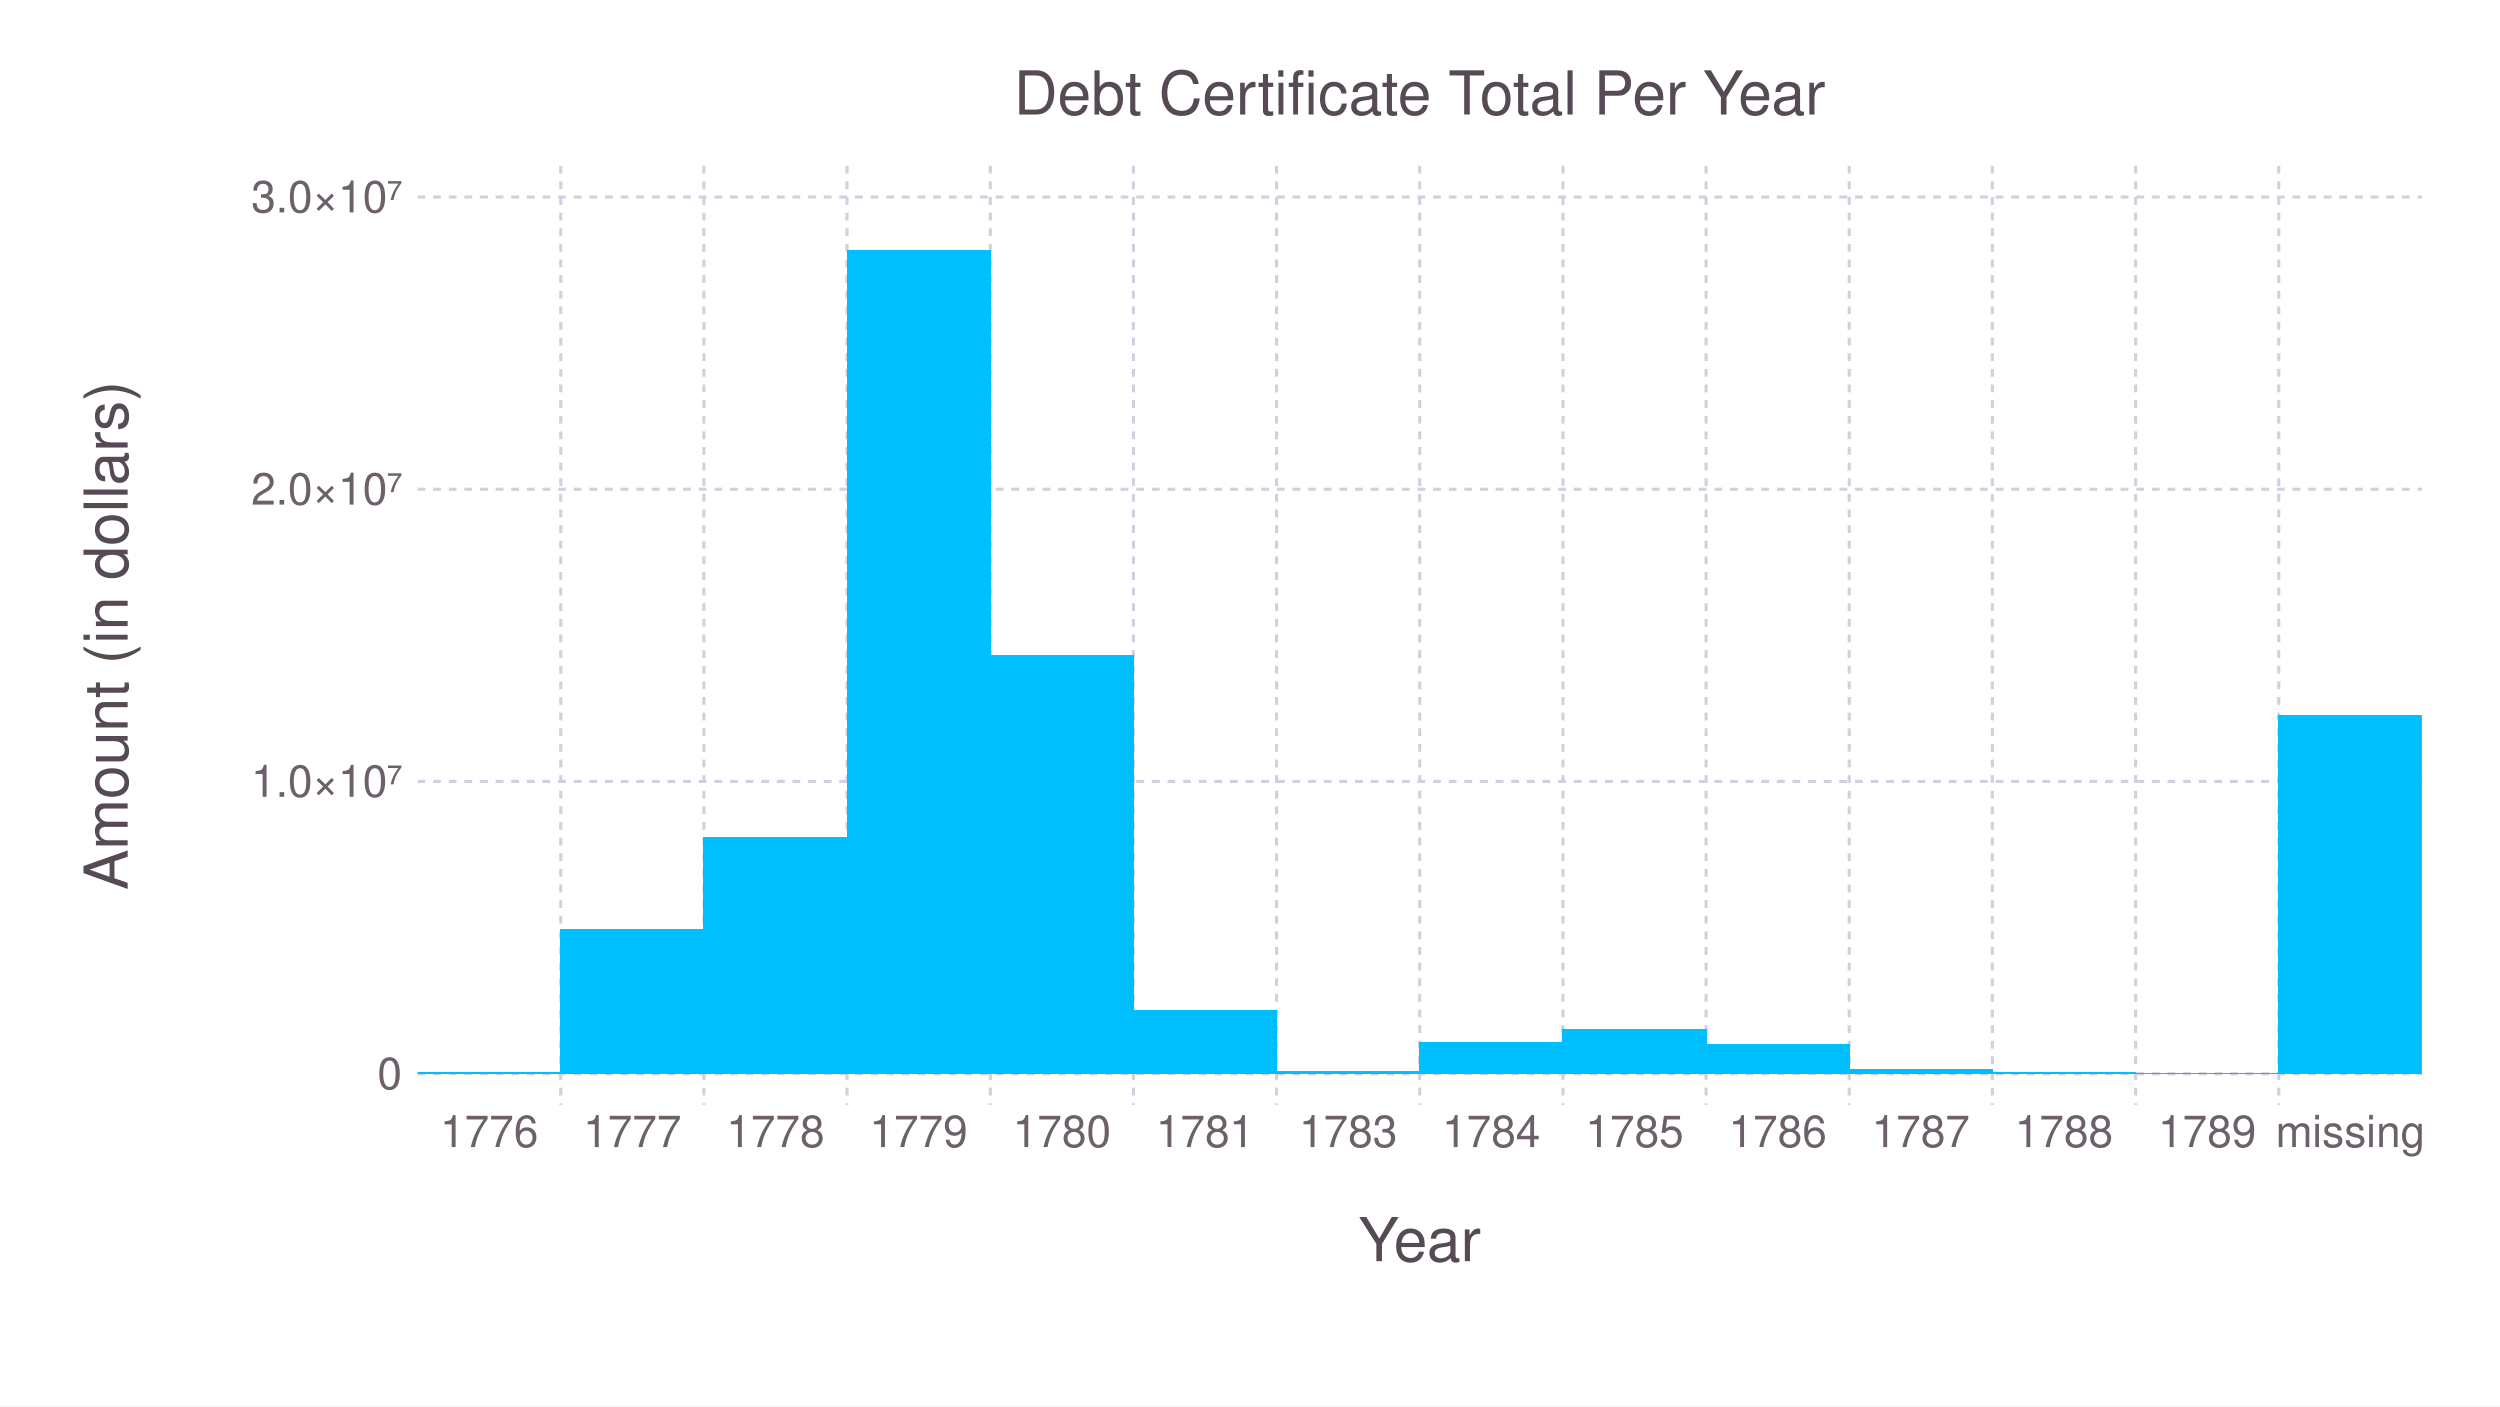
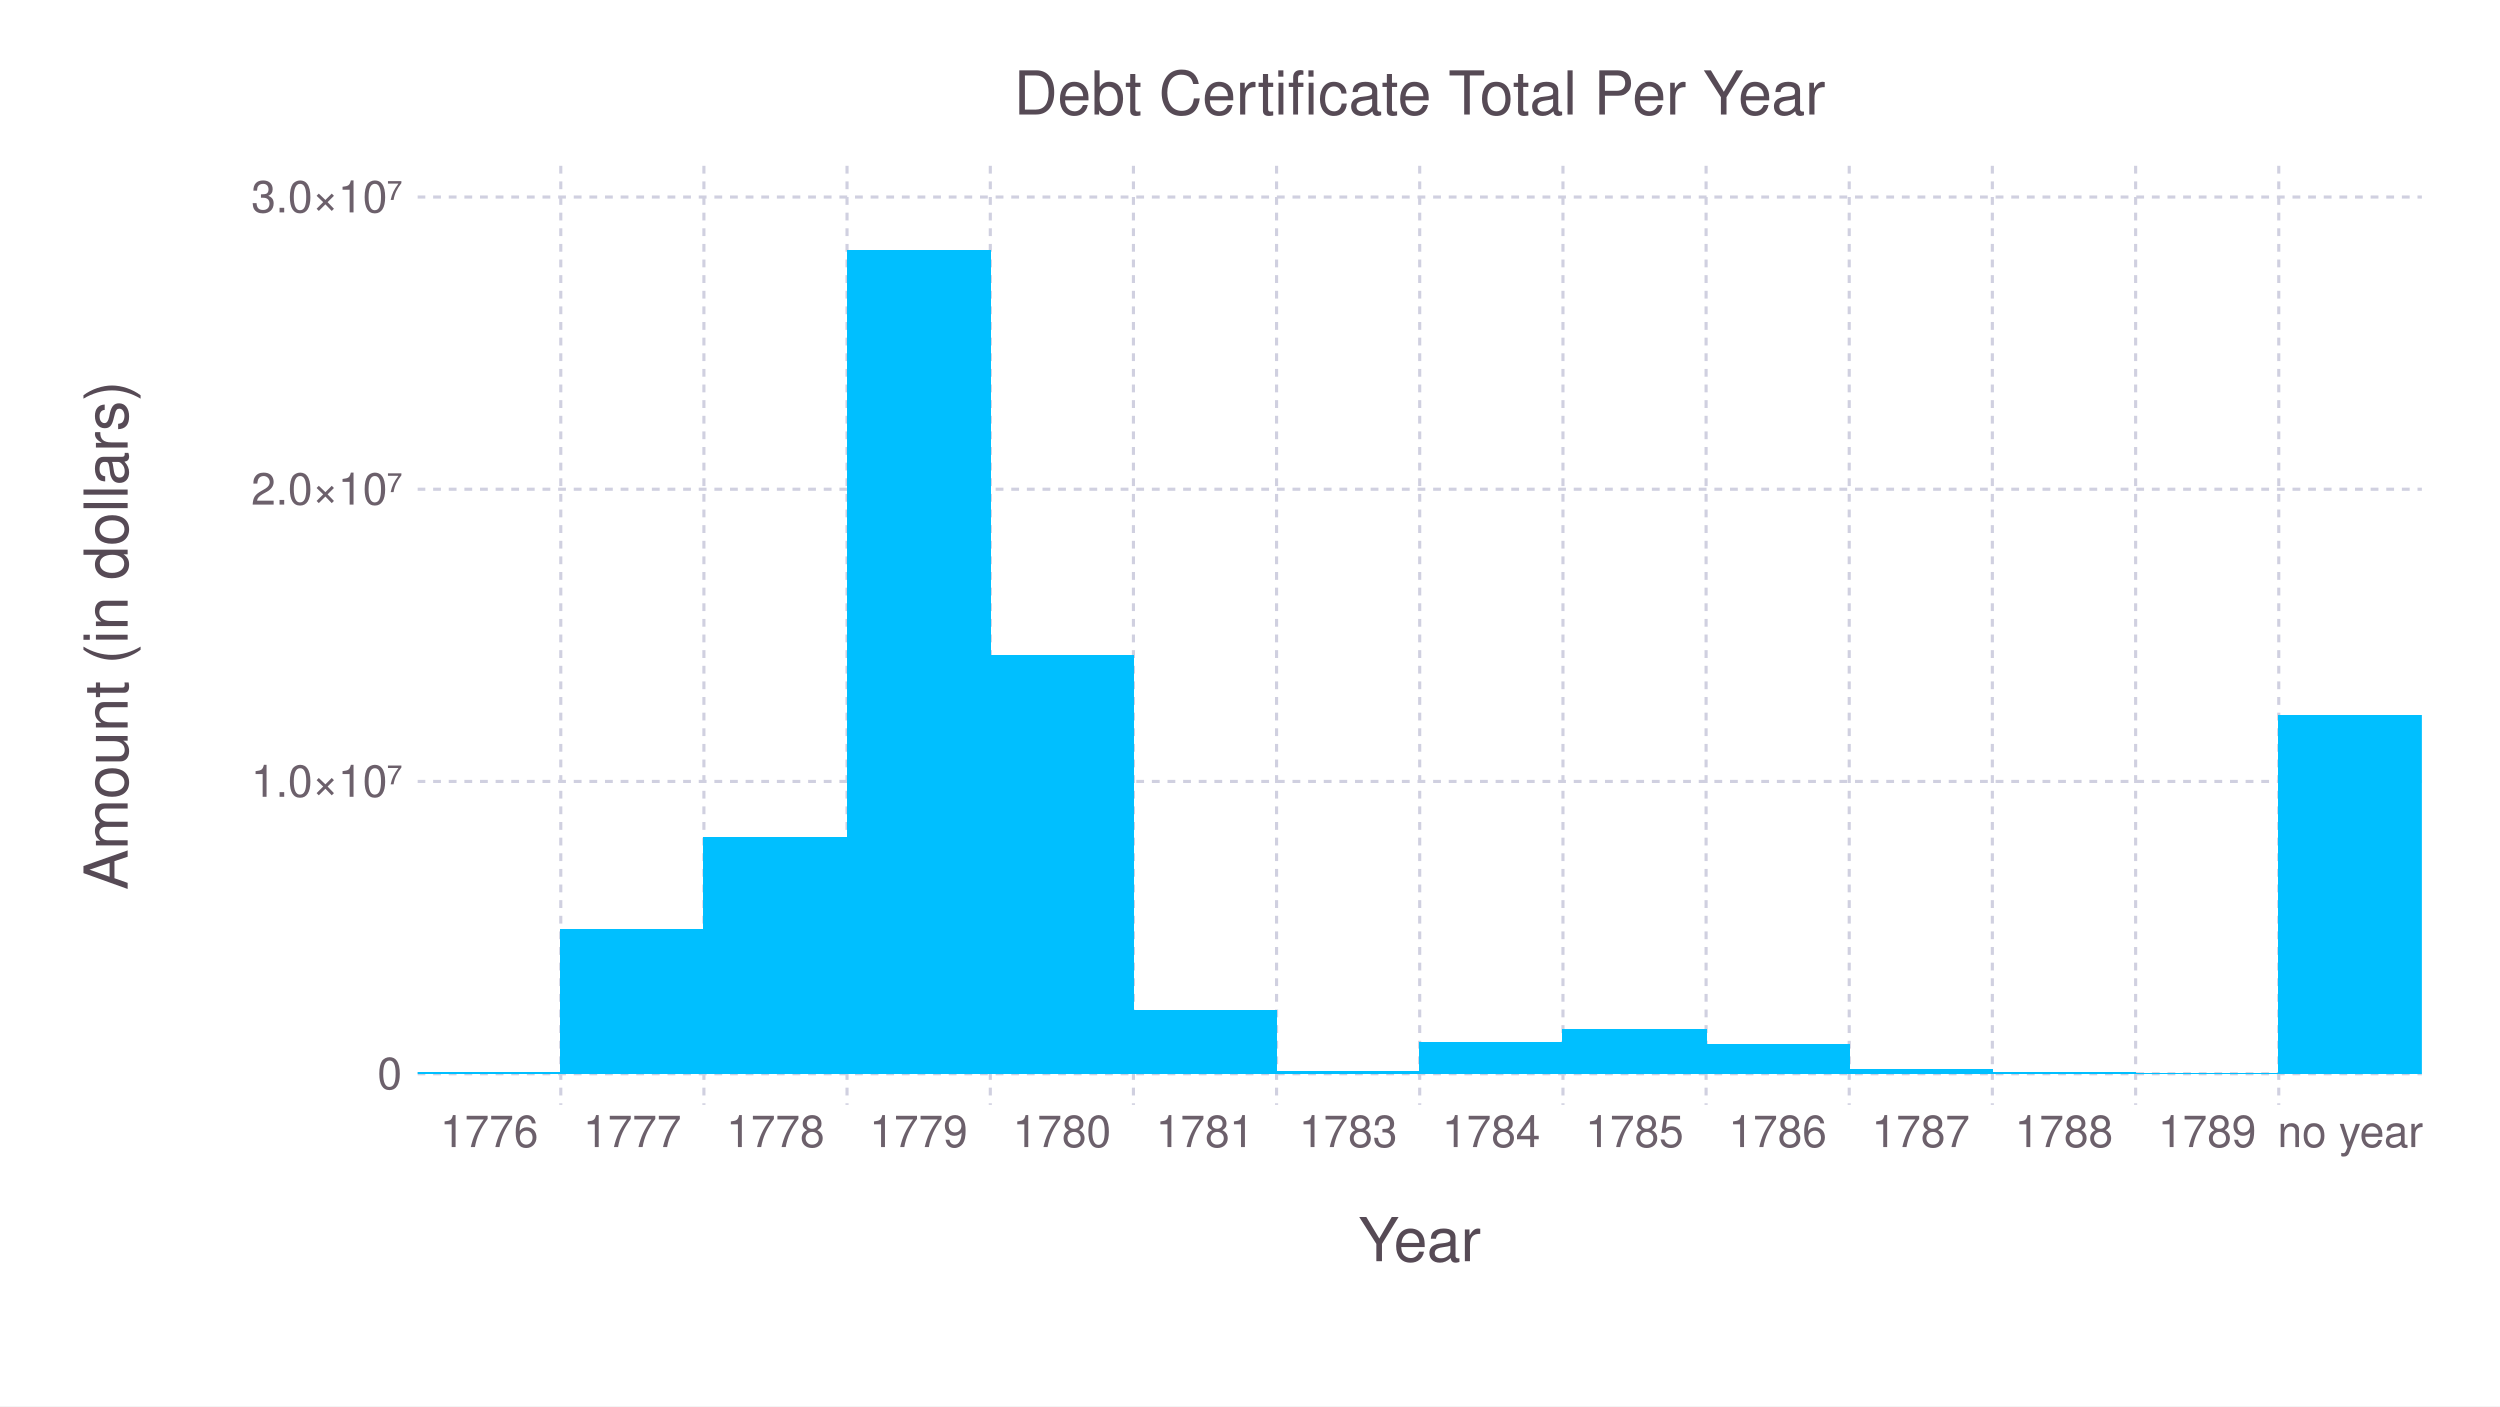
<svg xmlns="http://www.w3.org/2000/svg" version="1.2" width="160mm" height="90mm" viewBox="0 0 160 90" stroke="none" fill="#000000" stroke-width="0.3" font-size="3.88">
  <defs>
    <marker id="arrow" markerWidth="15" markerHeight="7" refX="5" refY="3.5" orient="auto" markerUnits="strokeWidth">
      <path d="M0,0 L15,3.5 L0,7 z" stroke="context-stroke" fill="context-stroke" />
    </marker>
  </defs>
-   <g stroke="#000000" stroke-opacity="0.000" fill="#FFFFFF" id="img-8b404056-1">
+   <g stroke="#000000" stroke-opacity="0.000" fill="#FFFFFF" id="img-0aba8cc0-1">
    <g transform="translate(80,45)">
      <path d="M-80,-45 L80,-45 80,45 -80,45  z" class="primitive" />
    </g>
  </g>
-   <g class="plotroot yscalable" id="img-8b404056-2">
-     <g font-size="3.88" font-family="'PT Sans','Helvetica Neue','Helvetica',sans-serif" fill="#564A55" stroke="#000000" stroke-opacity="0.000" id="img-8b404056-3">
+   <g class="plotroot yscalable" id="img-0aba8cc0-2">
+     <g font-size="3.88" font-family="'PT Sans','Helvetica Neue','Helvetica',sans-serif" fill="#564A55" stroke="#000000" stroke-opacity="0.000" id="img-0aba8cc0-3">
      <g transform="translate(90.86,78.39)">
        <g class="primitive">
          <text text-anchor="middle" dy="0.6em">Year</text>
        </g>
      </g>
    </g>
-     <g class="guide xlabels" font-size="2.82" font-family="'PT Sans Caption','Helvetica Neue','Helvetica',sans-serif" fill="#6C606B" id="img-8b404056-4">
+     <g class="guide xlabels" font-size="2.82" font-family="'PT Sans Caption','Helvetica Neue','Helvetica',sans-serif" fill="#6C606B" id="img-0aba8cc0-4">
      <g transform="translate(31.31,71.72)">
        <g class="primitive">
          <text text-anchor="middle" dy="0.6em">1776</text>
        </g>
      </g>
      <g transform="translate(40.47,71.72)">
        <g class="primitive">
          <text text-anchor="middle" dy="0.6em">1777</text>
        </g>
      </g>
      <g transform="translate(49.63,71.72)">
        <g class="primitive">
          <text text-anchor="middle" dy="0.6em">1778</text>
        </g>
      </g>
      <g transform="translate(58.79,71.72)">
        <g class="primitive">
          <text text-anchor="middle" dy="0.6em">1779</text>
        </g>
      </g>
      <g transform="translate(67.96,71.72)">
        <g class="primitive">
          <text text-anchor="middle" dy="0.6em">1780</text>
        </g>
      </g>
      <g transform="translate(77.12,71.72)">
        <g class="primitive">
          <text text-anchor="middle" dy="0.6em">1781</text>
        </g>
      </g>
      <g transform="translate(86.28,71.72)">
        <g class="primitive">
          <text text-anchor="middle" dy="0.6em">1783</text>
        </g>
      </g>
      <g transform="translate(95.44,71.72)">
        <g class="primitive">
          <text text-anchor="middle" dy="0.6em">1784</text>
        </g>
      </g>
      <g transform="translate(104.61,71.72)">
        <g class="primitive">
          <text text-anchor="middle" dy="0.6em">1785</text>
        </g>
      </g>
      <g transform="translate(113.77,71.72)">
        <g class="primitive">
          <text text-anchor="middle" dy="0.6em">1786</text>
        </g>
      </g>
      <g transform="translate(122.93,71.72)">
        <g class="primitive">
          <text text-anchor="middle" dy="0.6em">1787</text>
        </g>
      </g>
      <g transform="translate(132.09,71.72)">
        <g class="primitive">
          <text text-anchor="middle" dy="0.6em">1788</text>
        </g>
      </g>
      <g transform="translate(141.26,71.72)">
        <g class="primitive">
          <text text-anchor="middle" dy="0.6em">1789</text>
        </g>
      </g>
      <g transform="translate(150.42,71.72)">
        <g class="primitive">
-           <text text-anchor="middle" dy="0.6em">missing</text>
-         </g>
-       </g>
-     </g>
-     <g clip-path="url(#img-8b404056-5)">
-       <g id="img-8b404056-6">
-         <g pointer-events="visible" stroke-width="0.3" fill="#000000" fill-opacity="0.000" stroke="#000000" stroke-opacity="0.000" class="guide background" id="img-8b404056-7">
-           <g transform="translate(90.86,40.66)" id="img-8b404056-8">
+           <text text-anchor="middle" dy="0.6em">no year</text>
+         </g>
+       </g>
+     </g>
+     <g clip-path="url(#img-0aba8cc0-5)">
+       <g id="img-0aba8cc0-6">
+         <g pointer-events="visible" stroke-width="0.3" fill="#000000" fill-opacity="0.000" stroke="#000000" stroke-opacity="0.000" class="guide background" id="img-0aba8cc0-7">
+           <g transform="translate(90.86,40.66)" id="img-0aba8cc0-8">
            <path d="M-64.14,-30.05 L64.14,-30.05 64.14,30.05 -64.14,30.05  z" class="primitive" />
          </g>
        </g>
-         <g class="guide ygridlines xfixed" stroke-dasharray="0.5,0.5" stroke-width="0.2" stroke="#D0D0E0" id="img-8b404056-9">
-           <g transform="translate(90.86,68.72)" id="img-8b404056-10">
-             <path fill="none" d="M-64.14,0 L64.14,0 " class="primitive" />
-           </g>
-           <g transform="translate(90.86,50.01)" id="img-8b404056-11">
-             <path fill="none" d="M-64.14,0 L64.14,0 " class="primitive" />
-           </g>
-           <g transform="translate(90.86,31.31)" id="img-8b404056-12">
-             <path fill="none" d="M-64.14,0 L64.14,0 " class="primitive" />
-           </g>
-           <g transform="translate(90.86,12.61)" id="img-8b404056-13">
-             <path fill="none" d="M-64.14,0 L64.14,0 " class="primitive" />
-           </g>
-         </g>
-         <g class="guide xgridlines yfixed" stroke-dasharray="0.5,0.5" stroke-width="0.2" stroke="#D0D0E0" id="img-8b404056-14">
-           <g transform="translate(35.89,40.66)" id="img-8b404056-15">
-             <path fill="none" d="M0,-30.05 L0,30.05 " class="primitive" />
-           </g>
-           <g transform="translate(45.05,40.66)" id="img-8b404056-16">
-             <path fill="none" d="M0,-30.05 L0,30.05 " class="primitive" />
-           </g>
-           <g transform="translate(54.21,40.66)" id="img-8b404056-17">
-             <path fill="none" d="M0,-30.05 L0,30.05 " class="primitive" />
-           </g>
-           <g transform="translate(63.38,40.66)" id="img-8b404056-18">
-             <path fill="none" d="M0,-30.05 L0,30.05 " class="primitive" />
-           </g>
-           <g transform="translate(72.54,40.66)" id="img-8b404056-19">
-             <path fill="none" d="M0,-30.05 L0,30.05 " class="primitive" />
-           </g>
-           <g transform="translate(81.7,40.66)" id="img-8b404056-20">
-             <path fill="none" d="M0,-30.05 L0,30.05 " class="primitive" />
-           </g>
-           <g transform="translate(90.86,40.66)" id="img-8b404056-21">
-             <path fill="none" d="M0,-30.05 L0,30.05 " class="primitive" />
-           </g>
-           <g transform="translate(100.03,40.66)" id="img-8b404056-22">
-             <path fill="none" d="M0,-30.05 L0,30.05 " class="primitive" />
-           </g>
-           <g transform="translate(109.19,40.66)" id="img-8b404056-23">
-             <path fill="none" d="M0,-30.05 L0,30.05 " class="primitive" />
-           </g>
-           <g transform="translate(118.35,40.66)" id="img-8b404056-24">
-             <path fill="none" d="M0,-30.05 L0,30.05 " class="primitive" />
-           </g>
-           <g transform="translate(127.51,40.66)" id="img-8b404056-25">
-             <path fill="none" d="M0,-30.05 L0,30.05 " class="primitive" />
-           </g>
-           <g transform="translate(136.68,40.66)" id="img-8b404056-26">
-             <path fill="none" d="M0,-30.05 L0,30.05 " class="primitive" />
-           </g>
-           <g transform="translate(145.84,40.66)" id="img-8b404056-27">
-             <path fill="none" d="M0,-30.05 L0,30.05 " class="primitive" />
-           </g>
-         </g>
-         <g class="plotpanel" id="img-8b404056-28">
-           <g shape-rendering="crispEdges" stroke-width="0.3" id="img-8b404056-29">
-             <g class="geometry" fill-opacity="1" stroke="#000000" stroke-opacity="0.000" fill="#00BFFF" id="img-8b404056-30">
-               <g transform="translate(31.31,68.67)" id="img-8b404056-31">
+         <g class="guide ygridlines xfixed" stroke-dasharray="0.5,0.5" stroke-width="0.2" stroke="#D0D0E0" id="img-0aba8cc0-9">
+           <g transform="translate(90.86,68.72)" id="img-0aba8cc0-10">
+             <path fill="none" d="M-64.14,0 L64.14,0 " class="primitive" />
+           </g>
+           <g transform="translate(90.86,50.01)" id="img-0aba8cc0-11">
+             <path fill="none" d="M-64.14,0 L64.14,0 " class="primitive" />
+           </g>
+           <g transform="translate(90.86,31.31)" id="img-0aba8cc0-12">
+             <path fill="none" d="M-64.14,0 L64.14,0 " class="primitive" />
+           </g>
+           <g transform="translate(90.86,12.61)" id="img-0aba8cc0-13">
+             <path fill="none" d="M-64.14,0 L64.14,0 " class="primitive" />
+           </g>
+         </g>
+         <g class="guide xgridlines yfixed" stroke-dasharray="0.5,0.5" stroke-width="0.2" stroke="#D0D0E0" id="img-0aba8cc0-14">
+           <g transform="translate(35.89,40.66)" id="img-0aba8cc0-15">
+             <path fill="none" d="M0,-30.05 L0,30.05 " class="primitive" />
+           </g>
+           <g transform="translate(45.05,40.66)" id="img-0aba8cc0-16">
+             <path fill="none" d="M0,-30.05 L0,30.05 " class="primitive" />
+           </g>
+           <g transform="translate(54.21,40.66)" id="img-0aba8cc0-17">
+             <path fill="none" d="M0,-30.05 L0,30.05 " class="primitive" />
+           </g>
+           <g transform="translate(63.38,40.66)" id="img-0aba8cc0-18">
+             <path fill="none" d="M0,-30.05 L0,30.05 " class="primitive" />
+           </g>
+           <g transform="translate(72.54,40.66)" id="img-0aba8cc0-19">
+             <path fill="none" d="M0,-30.05 L0,30.05 " class="primitive" />
+           </g>
+           <g transform="translate(81.7,40.66)" id="img-0aba8cc0-20">
+             <path fill="none" d="M0,-30.05 L0,30.05 " class="primitive" />
+           </g>
+           <g transform="translate(90.86,40.66)" id="img-0aba8cc0-21">
+             <path fill="none" d="M0,-30.05 L0,30.05 " class="primitive" />
+           </g>
+           <g transform="translate(100.03,40.66)" id="img-0aba8cc0-22">
+             <path fill="none" d="M0,-30.05 L0,30.05 " class="primitive" />
+           </g>
+           <g transform="translate(109.19,40.66)" id="img-0aba8cc0-23">
+             <path fill="none" d="M0,-30.05 L0,30.05 " class="primitive" />
+           </g>
+           <g transform="translate(118.35,40.66)" id="img-0aba8cc0-24">
+             <path fill="none" d="M0,-30.05 L0,30.05 " class="primitive" />
+           </g>
+           <g transform="translate(127.51,40.66)" id="img-0aba8cc0-25">
+             <path fill="none" d="M0,-30.05 L0,30.05 " class="primitive" />
+           </g>
+           <g transform="translate(136.68,40.66)" id="img-0aba8cc0-26">
+             <path fill="none" d="M0,-30.05 L0,30.05 " class="primitive" />
+           </g>
+           <g transform="translate(145.84,40.66)" id="img-0aba8cc0-27">
+             <path fill="none" d="M0,-30.05 L0,30.05 " class="primitive" />
+           </g>
+         </g>
+         <g class="plotpanel" id="img-0aba8cc0-28">
+           <g shape-rendering="crispEdges" stroke-width="0.3" id="img-0aba8cc0-29">
+             <g class="geometry" fill-opacity="1" stroke="#000000" stroke-opacity="0.000" fill="#00BFFF" id="img-0aba8cc0-30">
+               <g transform="translate(31.31,68.67)" id="img-0aba8cc0-31">
                <path d="M-4.61,-0.05 L4.61,-0.05 4.61,0.05 -4.61,0.05  z" class="primitive" />
              </g>
-               <g transform="translate(40.47,64.09)" id="img-8b404056-32">
+               <g transform="translate(40.47,64.09)" id="img-0aba8cc0-32">
                <path d="M-4.61,-4.62 L4.61,-4.62 4.61,4.62 -4.61,4.62  z" class="primitive" />
              </g>
-               <g transform="translate(49.63,61.14)" id="img-8b404056-33">
+               <g transform="translate(49.63,61.14)" id="img-0aba8cc0-33">
                <path d="M-4.61,-7.58 L4.61,-7.58 4.61,7.58 -4.61,7.58  z" class="primitive" />
              </g>
-               <g transform="translate(58.79,42.35)" id="img-8b404056-34">
+               <g transform="translate(58.79,42.35)" id="img-0aba8cc0-34">
                <path d="M-4.61,-26.36 L4.61,-26.36 4.61,26.36 -4.61,26.36  z" class="primitive" />
              </g>
-               <g transform="translate(67.96,55.33)" id="img-8b404056-35">
+               <g transform="translate(67.96,55.33)" id="img-0aba8cc0-35">
                <path d="M-4.61,-13.39 L4.61,-13.39 4.61,13.39 -4.61,13.39  z" class="primitive" />
              </g>
-               <g transform="translate(77.12,66.68)" id="img-8b404056-36">
+               <g transform="translate(77.12,66.68)" id="img-0aba8cc0-36">
                <path d="M-4.61,-2.04 L4.61,-2.04 4.61,2.04 -4.61,2.04  z" class="primitive" />
              </g>
-               <g transform="translate(86.28,68.62)" id="img-8b404056-37">
+               <g transform="translate(86.28,68.62)" id="img-0aba8cc0-37">
                <path d="M-4.61,-0.1 L4.61,-0.1 4.61,0.1 -4.61,0.1  z" class="primitive" />
              </g>
-               <g transform="translate(95.44,67.72)" id="img-8b404056-38">
+               <g transform="translate(95.44,67.72)" id="img-0aba8cc0-38">
                <path d="M-4.61,-1 L4.61,-1 4.61,1 -4.61,1  z" class="primitive" />
              </g>
-               <g transform="translate(104.61,67.28)" id="img-8b404056-39">
+               <g transform="translate(104.61,67.28)" id="img-0aba8cc0-39">
                <path d="M-4.61,-1.44 L4.61,-1.44 4.61,1.44 -4.61,1.44  z" class="primitive" />
              </g>
-               <g transform="translate(113.77,67.76)" id="img-8b404056-40">
+               <g transform="translate(113.77,67.76)" id="img-0aba8cc0-40">
                <path d="M-4.61,-0.96 L4.61,-0.96 4.61,0.96 -4.61,0.96  z" class="primitive" />
              </g>
-               <g transform="translate(122.93,68.55)" id="img-8b404056-41">
+               <g transform="translate(122.93,68.55)" id="img-0aba8cc0-41">
                <path d="M-4.61,-0.16 L4.61,-0.16 4.61,0.16 -4.61,0.16  z" class="primitive" />
              </g>
-               <g transform="translate(132.09,68.66)" id="img-8b404056-42">
+               <g transform="translate(132.09,68.66)" id="img-0aba8cc0-42">
                <path d="M-4.61,-0.06 L4.61,-0.06 4.61,0.06 -4.61,0.06  z" class="primitive" />
              </g>
-               <g transform="translate(141.26,68.7)" id="img-8b404056-43">
+               <g transform="translate(141.26,68.7)" id="img-0aba8cc0-43">
                <path d="M-4.61,-0.02 L4.61,-0.02 4.61,0.02 -4.61,0.02  z" class="primitive" />
              </g>
-               <g transform="translate(150.42,57.24)" id="img-8b404056-44">
+               <g transform="translate(150.42,57.24)" id="img-0aba8cc0-44">
                <path d="M-4.61,-11.48 L4.61,-11.48 4.61,11.48 -4.61,11.48  z" class="primitive" />
              </g>
            </g>
          </g>
        </g>
      </g>
    </g>
-     <g class="guide ylabels" font-size="2.82" font-family="'PT Sans Caption','Helvetica Neue','Helvetica',sans-serif" fill="#6C606B" id="img-8b404056-45">
-       <g transform="translate(25.72,68.72)" id="img-8b404056-46">
+     <g class="guide ylabels" font-size="2.82" font-family="'PT Sans Caption','Helvetica Neue','Helvetica',sans-serif" fill="#6C606B" id="img-0aba8cc0-45">
+       <g transform="translate(25.72,68.72)" id="img-0aba8cc0-46">
        <g class="primitive">
          <text text-anchor="end" dy="0.35em">0</text>
        </g>
      </g>
-       <g transform="translate(25.72,50.01)" id="img-8b404056-47">
+       <g transform="translate(25.72,50.01)" id="img-0aba8cc0-47">
        <g class="primitive">
          <text text-anchor="end" dy="0.35em">1.0×10⁷</text>
        </g>
      </g>
-       <g transform="translate(25.72,31.31)" id="img-8b404056-48">
+       <g transform="translate(25.72,31.31)" id="img-0aba8cc0-48">
        <g class="primitive">
          <text text-anchor="end" dy="0.35em">2.0×10⁷</text>
        </g>
      </g>
-       <g transform="translate(25.72,12.61)" id="img-8b404056-49">
+       <g transform="translate(25.72,12.61)" id="img-0aba8cc0-49">
        <g class="primitive">
          <text text-anchor="end" dy="0.35em">3.0×10⁷</text>
        </g>
      </g>
    </g>
-     <g font-size="3.88" font-family="'PT Sans','Helvetica Neue','Helvetica',sans-serif" fill="#564A55" stroke="#000000" stroke-opacity="0.000" id="img-8b404056-50">
-       <g transform="translate(8.81,38.66)" id="img-8b404056-51">
+     <g font-size="3.88" font-family="'PT Sans','Helvetica Neue','Helvetica',sans-serif" fill="#564A55" stroke="#000000" stroke-opacity="0.000" id="img-0aba8cc0-50">
+       <g transform="translate(8.81,38.66)" id="img-0aba8cc0-51">
        <g class="primitive">
          <text text-anchor="middle" dy="0.35em" transform="rotate(-90,0, 2)">Amount (in dollars)</text>
        </g>
      </g>
    </g>
-     <g font-size="3.88" font-family="'PT Sans','Helvetica Neue','Helvetica',sans-serif" fill="#564A55" stroke="#000000" stroke-opacity="0.000" id="img-8b404056-52">
-       <g transform="translate(90.86,5)" id="img-8b404056-53">
+     <g font-size="3.88" font-family="'PT Sans','Helvetica Neue','Helvetica',sans-serif" fill="#564A55" stroke="#000000" stroke-opacity="0.000" id="img-0aba8cc0-52">
+       <g transform="translate(90.86,5)" id="img-0aba8cc0-53">
        <g class="primitive">
          <text text-anchor="middle" dy="0.6em">Debt Certificate Total Per Year</text>
        </g>
      </g>
    </g>
  </g>
  <defs>
-     <clipPath id="img-8b404056-5">
+     <clipPath id="img-0aba8cc0-5">
      <path d="M26.73,10.61 L155,10.61 155,70.72 26.73,70.72 " />
    </clipPath>
  </defs>
</svg>
